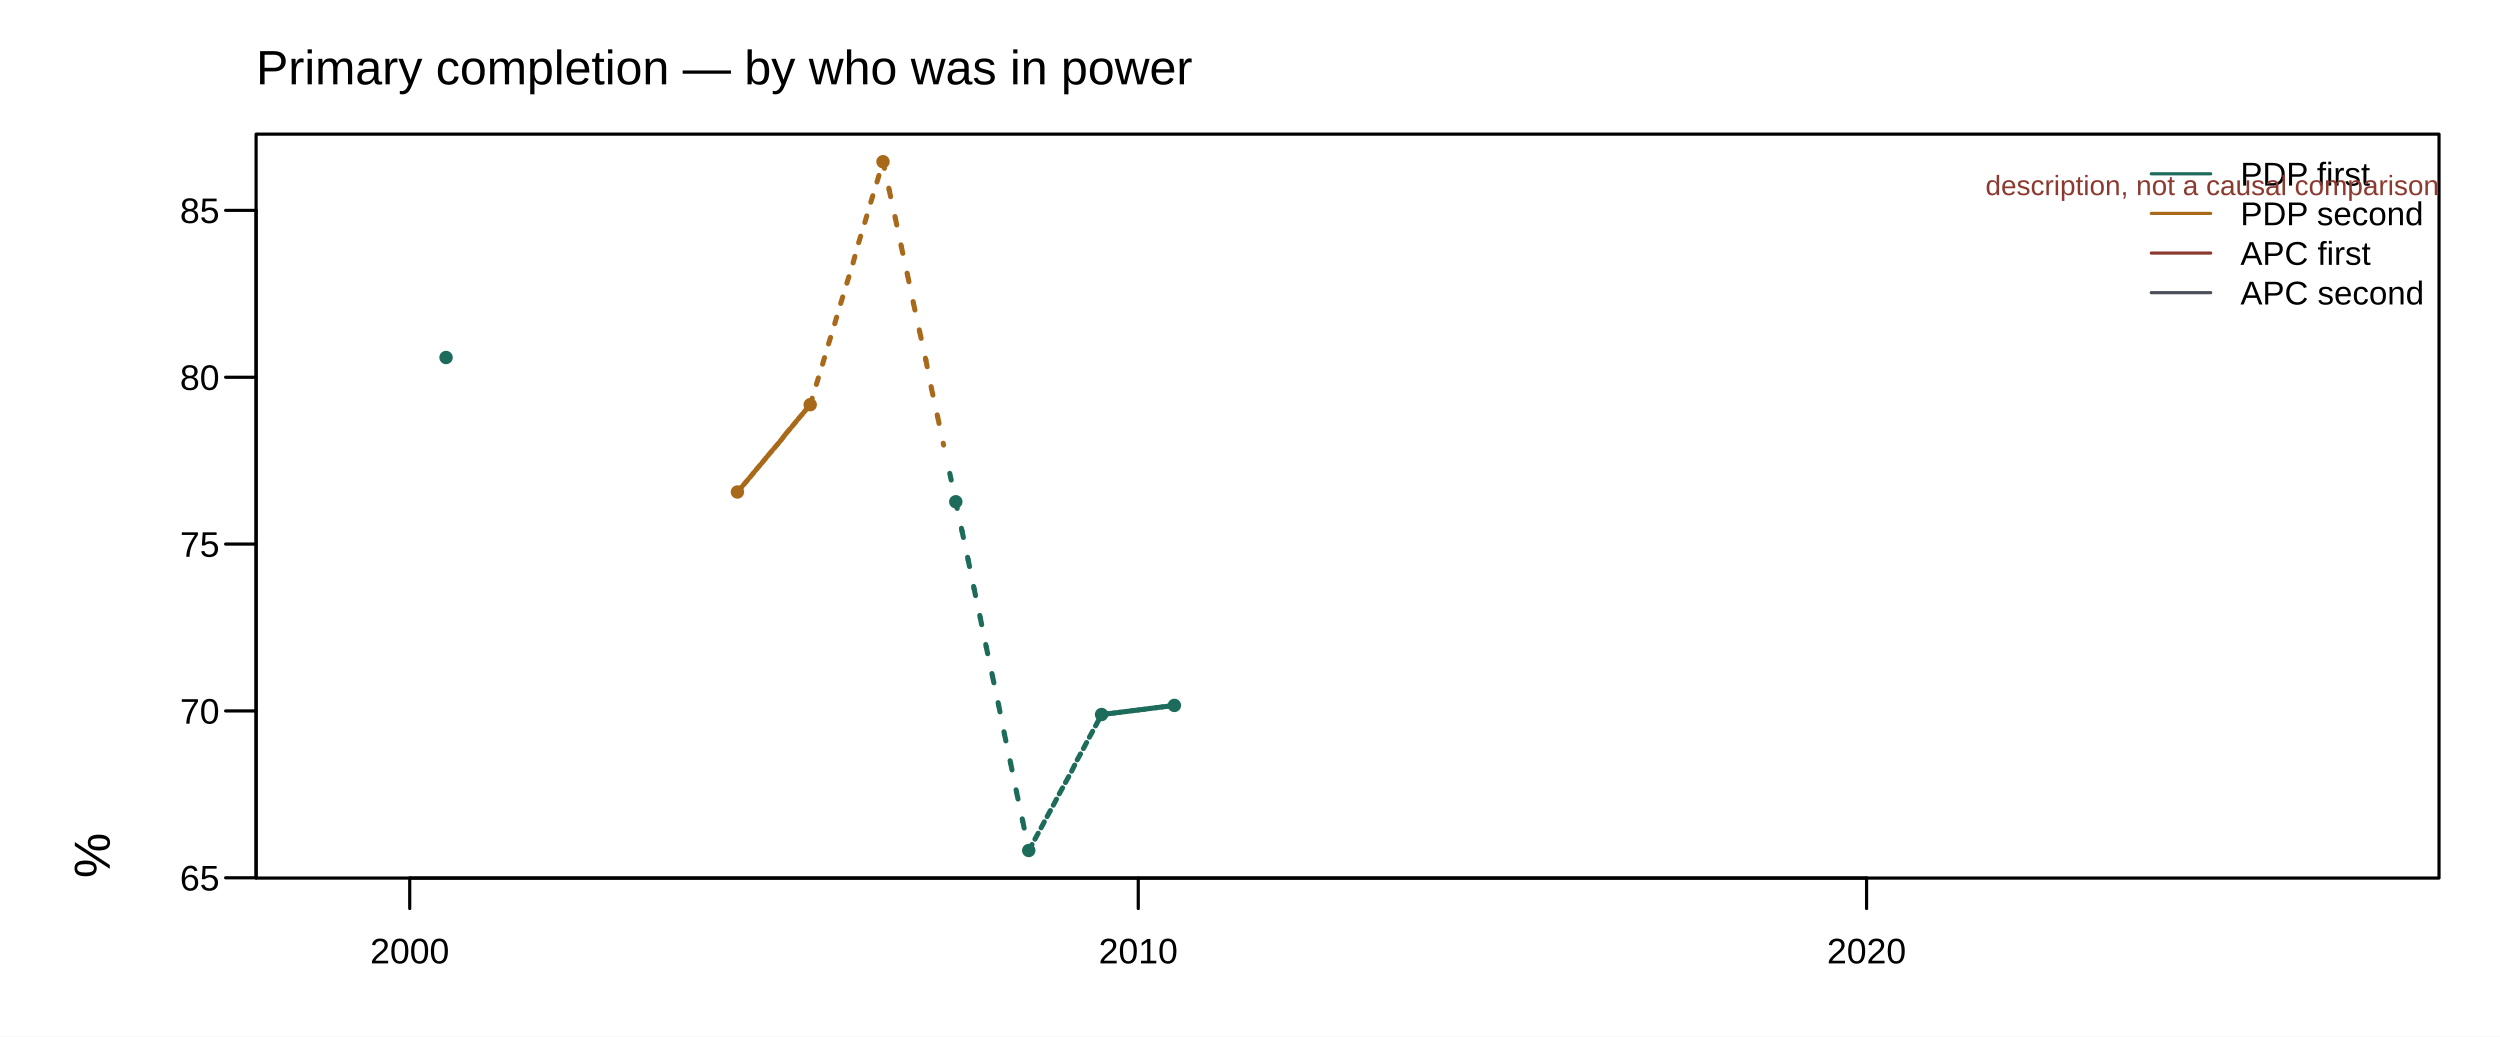
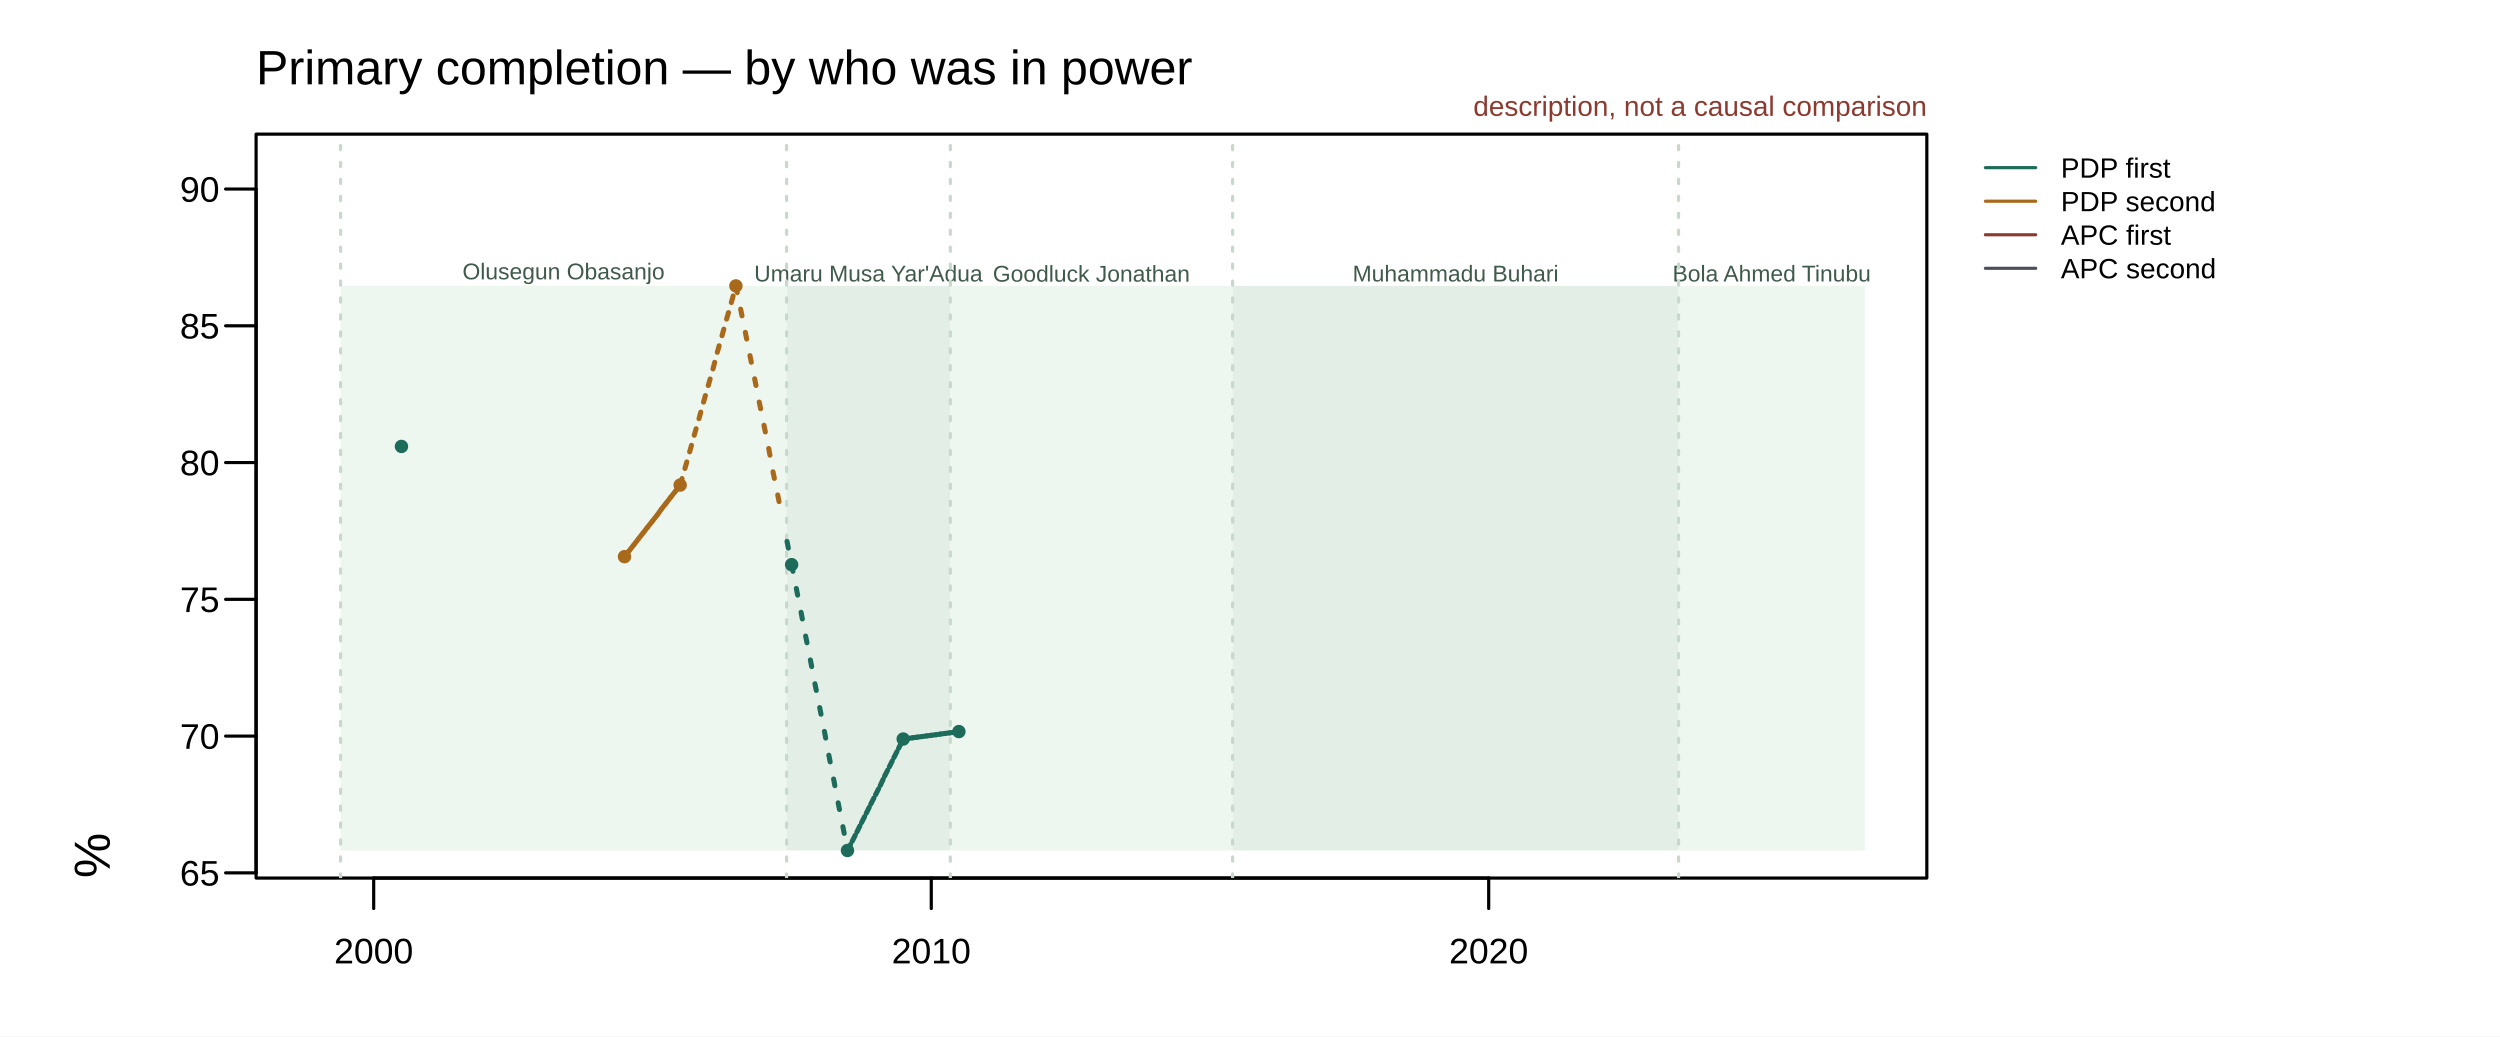
<svg xmlns="http://www.w3.org/2000/svg" width="590.40pt" height="244.80pt" viewBox="0 0 590.40 244.80">
  <g class="svglite">
    <defs>
      <style type="text/css">
    .svglite line, .svglite polyline, .svglite polygon, .svglite path, .svglite rect, .svglite circle {
      fill: none;
      stroke: #000000;
      stroke-linecap: round;
      stroke-linejoin: round;
      stroke-miterlimit: 10.00;
    }
    .svglite text {
      white-space: pre;
    }
    .svglite g.glyphgroup path {
      fill: inherit;
      stroke: none;
    }
  </style>
    </defs>
    <rect width="100%" height="100%" style="stroke: none; fill: #FFFFFF;" />
    <defs>
      <clipPath id="cpMC4wMHw1OTAuNDB8MC4wMHwyNDQuODA=">
        <rect x="0.00" y="0.00" width="590.40" height="244.80" />
      </clipPath>
    </defs>
    <g clip-path="url(#cpMC4wMHw1OTAuNDB8MC4wMHwyNDQuODA=)">
-       <line x1="96.76" y1="207.36" x2="440.81" y2="207.36" style="stroke-width: 0.75;" />
-       <line x1="96.76" y1="207.36" x2="96.76" y2="214.56" style="stroke-width: 0.75;" />
-       <line x1="268.81" y1="207.36" x2="268.81" y2="214.56" style="stroke-width: 0.75;" />
-       <line x1="440.81" y1="207.36" x2="440.81" y2="214.56" style="stroke-width: 0.75;" />
-       <text x="96.76" y="227.52" text-anchor="middle" style="font-size: 8.40px; font-family: &quot;Arial&quot;;" textLength="18.69px" lengthAdjust="spacingAndGlyphs">2000</text>
-       <text x="268.81" y="227.52" text-anchor="middle" style="font-size: 8.40px; font-family: &quot;Arial&quot;;" textLength="18.69px" lengthAdjust="spacingAndGlyphs">2010</text>
-       <text x="440.81" y="227.52" text-anchor="middle" style="font-size: 8.40px; font-family: &quot;Arial&quot;;" textLength="18.69px" lengthAdjust="spacingAndGlyphs">2020</text>
-       <line x1="60.48" y1="207.30" x2="60.48" y2="49.68" style="stroke-width: 0.75;" />
-       <line x1="60.48" y1="207.30" x2="53.28" y2="207.30" style="stroke-width: 0.75;" />
-       <line x1="60.48" y1="167.89" x2="53.28" y2="167.89" style="stroke-width: 0.75;" />
-       <line x1="60.48" y1="128.49" x2="53.28" y2="128.49" style="stroke-width: 0.75;" />
-       <line x1="60.48" y1="89.09" x2="53.28" y2="89.09" style="stroke-width: 0.75;" />
-       <line x1="60.48" y1="49.68" x2="53.28" y2="49.68" style="stroke-width: 0.75;" />
-       <text x="51.84" y="210.30" text-anchor="end" style="font-size: 8.40px; font-family: &quot;Arial&quot;;" textLength="9.34px" lengthAdjust="spacingAndGlyphs">65</text>
-       <text x="51.84" y="170.90" text-anchor="end" style="font-size: 8.40px; font-family: &quot;Arial&quot;;" textLength="9.34px" lengthAdjust="spacingAndGlyphs">70</text>
-       <text x="51.84" y="131.49" text-anchor="end" style="font-size: 8.40px; font-family: &quot;Arial&quot;;" textLength="9.34px" lengthAdjust="spacingAndGlyphs">75</text>
-       <text x="51.84" y="92.09" text-anchor="end" style="font-size: 8.40px; font-family: &quot;Arial&quot;;" textLength="9.34px" lengthAdjust="spacingAndGlyphs">80</text>
-       <text x="51.84" y="52.68" text-anchor="end" style="font-size: 8.40px; font-family: &quot;Arial&quot;;" textLength="9.34px" lengthAdjust="spacingAndGlyphs">85</text>
-       <polygon points="60.48,207.36 576.00,207.36 576.00,31.68 60.48,31.68 " style="stroke-width: 0.75;" />
+       <line x1="88.25" y1="207.36" x2="351.57" y2="207.36" style="stroke-width: 0.75;" />
+       <line x1="88.25" y1="207.36" x2="88.25" y2="214.56" style="stroke-width: 0.75;" />
+       <line x1="219.93" y1="207.36" x2="219.93" y2="214.56" style="stroke-width: 0.75;" />
+       <line x1="351.57" y1="207.36" x2="351.57" y2="214.56" style="stroke-width: 0.75;" />
+       <text x="88.25" y="227.52" text-anchor="middle" style="font-size: 8.40px; font-family: &quot;Arial&quot;;" textLength="18.69px" lengthAdjust="spacingAndGlyphs">2000</text>
+       <text x="219.93" y="227.52" text-anchor="middle" style="font-size: 8.40px; font-family: &quot;Arial&quot;;" textLength="18.69px" lengthAdjust="spacingAndGlyphs">2010</text>
+       <text x="351.57" y="227.52" text-anchor="middle" style="font-size: 8.40px; font-family: &quot;Arial&quot;;" textLength="18.69px" lengthAdjust="spacingAndGlyphs">2020</text>
+       <line x1="60.48" y1="206.14" x2="60.48" y2="44.64" style="stroke-width: 0.75;" />
+       <line x1="60.48" y1="206.14" x2="53.28" y2="206.14" style="stroke-width: 0.75;" />
+       <line x1="60.48" y1="173.84" x2="53.28" y2="173.84" style="stroke-width: 0.75;" />
+       <line x1="60.48" y1="141.54" x2="53.28" y2="141.54" style="stroke-width: 0.75;" />
+       <line x1="60.48" y1="109.24" x2="53.28" y2="109.24" style="stroke-width: 0.75;" />
+       <line x1="60.48" y1="76.94" x2="53.28" y2="76.94" style="stroke-width: 0.75;" />
+       <line x1="60.48" y1="44.64" x2="53.28" y2="44.64" style="stroke-width: 0.75;" />
+       <text x="51.84" y="209.14" text-anchor="end" style="font-size: 8.40px; font-family: &quot;Arial&quot;;" textLength="9.34px" lengthAdjust="spacingAndGlyphs">65</text>
+       <text x="51.84" y="176.84" text-anchor="end" style="font-size: 8.40px; font-family: &quot;Arial&quot;;" textLength="9.34px" lengthAdjust="spacingAndGlyphs">70</text>
+       <text x="51.84" y="144.54" text-anchor="end" style="font-size: 8.40px; font-family: &quot;Arial&quot;;" textLength="9.34px" lengthAdjust="spacingAndGlyphs">75</text>
+       <text x="51.84" y="112.24" text-anchor="end" style="font-size: 8.40px; font-family: &quot;Arial&quot;;" textLength="9.34px" lengthAdjust="spacingAndGlyphs">80</text>
+       <text x="51.84" y="79.94" text-anchor="end" style="font-size: 8.40px; font-family: &quot;Arial&quot;;" textLength="9.34px" lengthAdjust="spacingAndGlyphs">85</text>
+       <text x="51.84" y="47.65" text-anchor="end" style="font-size: 8.40px; font-family: &quot;Arial&quot;;" textLength="9.34px" lengthAdjust="spacingAndGlyphs">90</text>
+       <polygon points="60.48,207.36 455.04,207.36 455.04,31.68 60.48,31.68 " style="stroke-width: 0.75;" />
      <text x="60.48" y="19.92" style="font-size: 11.40px; font-family: &quot;Arial&quot;;" textLength="220.91px" lengthAdjust="spacingAndGlyphs">Primary completion — by who was in power</text>
      <text transform="translate(25.92,207.36) rotate(-90)" style="font-size: 12.00px; font-family: &quot;Arial&quot;;" textLength="10.67px" lengthAdjust="spacingAndGlyphs">%</text>
    </g>
    <defs>
-       <clipPath id="cpNjAuNDh8NTc2LjAwfDMxLjY4fDIwNy4zNg==">
-         <rect x="60.48" y="31.68" width="515.52" height="175.68" />
+       <clipPath id="cpNjAuNDh8NDU1LjA0fDMxLjY4fDIwNy4zNg==">
+         <rect x="60.48" y="31.68" width="394.56" height="175.68" />
      </clipPath>
    </defs>
-     <g clip-path="url(#cpNjAuNDh8NTc2LjAwfDMxLjY4fDIwNy4zNg==)">
-       <line x1="224.30" y1="111.80" x2="225.72" y2="118.50" style="stroke-width: 1.20; stroke: #1D6B5A; stroke-dasharray: 1.60,4.80;" />
-       <line x1="225.72" y1="118.50" x2="227.18" y2="125.36" style="stroke-width: 1.20; stroke: #1D6B5A; stroke-dasharray: 1.60,4.80;" />
-       <line x1="227.18" y1="125.36" x2="228.64" y2="132.22" style="stroke-width: 1.20; stroke: #1D6B5A; stroke-dasharray: 1.60,4.80;" />
-       <line x1="228.64" y1="132.22" x2="230.05" y2="139.09" style="stroke-width: 1.20; stroke: #1D6B5A; stroke-dasharray: 1.60,4.80;" />
-       <line x1="230.05" y1="139.09" x2="231.51" y2="145.95" style="stroke-width: 1.20; stroke: #1D6B5A; stroke-dasharray: 1.60,4.80;" />
-       <line x1="231.51" y1="145.95" x2="232.92" y2="152.81" style="stroke-width: 1.20; stroke: #1D6B5A; stroke-dasharray: 1.60,4.80;" />
-       <line x1="232.92" y1="152.81" x2="234.38" y2="159.68" style="stroke-width: 1.20; stroke: #1D6B5A; stroke-dasharray: 1.60,4.80;" />
-       <line x1="234.38" y1="159.68" x2="235.84" y2="166.54" style="stroke-width: 1.20; stroke: #1D6B5A; stroke-dasharray: 1.60,4.80;" />
-       <line x1="235.84" y1="166.54" x2="237.21" y2="173.40" style="stroke-width: 1.20; stroke: #1D6B5A; stroke-dasharray: 1.60,4.80;" />
-       <line x1="237.21" y1="173.40" x2="238.67" y2="180.26" style="stroke-width: 1.20; stroke: #1D6B5A; stroke-dasharray: 1.60,4.80;" />
-       <line x1="238.67" y1="180.26" x2="240.08" y2="187.13" style="stroke-width: 1.20; stroke: #1D6B5A; stroke-dasharray: 1.60,4.80;" />
-       <line x1="240.08" y1="187.13" x2="241.54" y2="193.99" style="stroke-width: 1.20; stroke: #1D6B5A; stroke-dasharray: 1.60,4.80;" />
-       <line x1="241.54" y1="193.99" x2="242.95" y2="200.85" style="stroke-width: 1.20; stroke: #1D6B5A; stroke-dasharray: 1.60,4.80;" />
-       <line x1="242.95" y1="200.85" x2="244.41" y2="198.18" style="stroke-width: 1.20; stroke: #1D6B5A; stroke-dasharray: 1.60,4.80;" />
-       <line x1="244.41" y1="198.18" x2="245.87" y2="195.50" style="stroke-width: 1.20; stroke: #1D6B5A; stroke-dasharray: 1.60,4.80;" />
-       <line x1="245.87" y1="195.50" x2="247.29" y2="192.83" style="stroke-width: 1.20; stroke: #1D6B5A; stroke-dasharray: 1.60,4.80;" />
-       <line x1="247.29" y1="192.83" x2="248.75" y2="190.15" style="stroke-width: 1.20; stroke: #1D6B5A; stroke-dasharray: 1.60,4.80;" />
-       <line x1="248.75" y1="190.15" x2="250.16" y2="187.47" style="stroke-width: 1.20; stroke: #1D6B5A; stroke-dasharray: 1.60,4.80;" />
-       <line x1="250.16" y1="187.47" x2="251.62" y2="184.80" style="stroke-width: 1.20; stroke: #1D6B5A; stroke-dasharray: 1.60,4.80;" />
-       <line x1="251.62" y1="184.80" x2="253.08" y2="182.12" style="stroke-width: 1.20; stroke: #1D6B5A; stroke-dasharray: 1.60,4.80;" />
-       <line x1="253.08" y1="182.12" x2="254.40" y2="179.45" style="stroke-width: 1.20; stroke: #1D6B5A; stroke-dasharray: 1.60,4.80;" />
-       <line x1="254.40" y1="179.45" x2="255.86" y2="176.77" style="stroke-width: 1.20; stroke: #1D6B5A; stroke-dasharray: 1.60,4.80;" />
-       <line x1="255.86" y1="176.77" x2="257.27" y2="174.10" style="stroke-width: 1.20; stroke: #1D6B5A; stroke-dasharray: 1.60,4.80;" />
-       <line x1="257.27" y1="174.10" x2="258.73" y2="171.42" style="stroke-width: 1.20; stroke: #1D6B5A; stroke-dasharray: 1.60,4.80;" />
-       <line x1="258.73" y1="171.42" x2="260.15" y2="168.74" style="stroke-width: 1.20; stroke: #1D6B5A; stroke-dasharray: 1.60,4.80;" />
-       <line x1="260.15" y1="168.74" x2="261.61" y2="168.57" style="stroke-width: 1.20; stroke: #1D6B5A; stroke-dasharray: 1.60,4.80;" />
-       <line x1="261.61" y1="168.57" x2="263.07" y2="168.39" style="stroke-width: 1.20; stroke: #1D6B5A; stroke-dasharray: 1.60,4.80;" />
-       <line x1="263.07" y1="168.39" x2="264.48" y2="168.21" style="stroke-width: 1.20; stroke: #1D6B5A; stroke-dasharray: 1.60,4.80;" />
-       <line x1="264.48" y1="168.21" x2="265.94" y2="168.03" style="stroke-width: 1.20; stroke: #1D6B5A; stroke-dasharray: 1.60,4.80;" />
-       <line x1="265.94" y1="168.03" x2="267.35" y2="167.85" style="stroke-width: 1.20; stroke: #1D6B5A; stroke-dasharray: 1.60,4.80;" />
-       <line x1="267.35" y1="167.85" x2="268.81" y2="167.67" style="stroke-width: 1.20; stroke: #1D6B5A; stroke-dasharray: 1.60,4.80;" />
-       <line x1="268.81" y1="167.67" x2="270.27" y2="167.49" style="stroke-width: 1.20; stroke: #1D6B5A; stroke-dasharray: 1.60,4.80;" />
-       <line x1="270.27" y1="167.49" x2="271.59" y2="167.31" style="stroke-width: 1.20; stroke: #1D6B5A; stroke-dasharray: 1.60,4.80;" />
-       <line x1="271.59" y1="167.31" x2="273.05" y2="167.13" style="stroke-width: 1.20; stroke: #1D6B5A; stroke-dasharray: 1.60,4.80;" />
-       <line x1="273.05" y1="167.13" x2="274.46" y2="166.95" style="stroke-width: 1.20; stroke: #1D6B5A; stroke-dasharray: 1.60,4.80;" />
-       <line x1="274.46" y1="166.95" x2="275.92" y2="166.77" style="stroke-width: 1.20; stroke: #1D6B5A; stroke-dasharray: 1.60,4.80;" />
-       <line x1="275.92" y1="166.77" x2="277.34" y2="166.59" style="stroke-width: 1.20; stroke: #1D6B5A; stroke-dasharray: 1.60,4.80;" />
-       <circle cx="105.34" cy="84.43" r="1.21" style="stroke-width: 0.75; stroke: #1D6B5A; fill: #1D6B5A;" />
-       <circle cx="225.72" cy="118.50" r="1.21" style="stroke-width: 0.75; stroke: #1D6B5A; fill: #1D6B5A;" />
-       <circle cx="242.95" cy="200.85" r="1.21" style="stroke-width: 0.75; stroke: #1D6B5A; fill: #1D6B5A;" />
-       <circle cx="260.15" cy="168.74" r="1.21" style="stroke-width: 0.75; stroke: #1D6B5A; fill: #1D6B5A;" />
-       <circle cx="277.34" cy="166.59" r="1.21" style="stroke-width: 0.75; stroke: #1D6B5A; fill: #1D6B5A;" />
-       <line x1="174.15" y1="116.19" x2="175.61" y2="114.48" style="stroke-width: 1.20; stroke: #A9691A; stroke-dasharray: 1.60,4.80;" />
-       <line x1="175.61" y1="114.48" x2="177.07" y2="112.76" style="stroke-width: 1.20; stroke: #A9691A; stroke-dasharray: 1.60,4.80;" />
-       <line x1="177.07" y1="112.76" x2="178.48" y2="111.04" style="stroke-width: 1.20; stroke: #A9691A; stroke-dasharray: 1.60,4.80;" />
-       <line x1="178.48" y1="111.04" x2="179.94" y2="109.32" style="stroke-width: 1.20; stroke: #A9691A; stroke-dasharray: 1.60,4.80;" />
-       <line x1="179.94" y1="109.32" x2="181.35" y2="107.60" style="stroke-width: 1.20; stroke: #A9691A; stroke-dasharray: 1.60,4.80;" />
-       <line x1="181.35" y1="107.60" x2="182.81" y2="105.88" style="stroke-width: 1.20; stroke: #A9691A; stroke-dasharray: 1.60,4.80;" />
-       <line x1="182.81" y1="105.88" x2="184.27" y2="104.16" style="stroke-width: 1.20; stroke: #A9691A; stroke-dasharray: 1.60,4.80;" />
-       <line x1="184.27" y1="104.16" x2="185.59" y2="102.44" style="stroke-width: 1.20; stroke: #A9691A; stroke-dasharray: 1.60,4.80;" />
-       <line x1="185.59" y1="102.44" x2="187.05" y2="100.72" style="stroke-width: 1.20; stroke: #A9691A; stroke-dasharray: 1.60,4.80;" />
-       <line x1="187.05" y1="100.72" x2="188.46" y2="99.00" style="stroke-width: 1.20; stroke: #A9691A; stroke-dasharray: 1.60,4.80;" />
-       <line x1="188.46" y1="99.00" x2="189.92" y2="97.28" style="stroke-width: 1.20; stroke: #A9691A; stroke-dasharray: 1.60,4.80;" />
-       <line x1="189.92" y1="97.28" x2="191.34" y2="95.57" style="stroke-width: 1.20; stroke: #A9691A; stroke-dasharray: 1.60,4.80;" />
-       <line x1="191.34" y1="95.57" x2="192.80" y2="90.78" style="stroke-width: 1.20; stroke: #A9691A; stroke-dasharray: 1.60,4.80;" />
-       <line x1="192.80" y1="90.78" x2="194.26" y2="86.00" style="stroke-width: 1.20; stroke: #A9691A; stroke-dasharray: 1.60,4.80;" />
-       <line x1="194.26" y1="86.00" x2="195.67" y2="81.22" style="stroke-width: 1.20; stroke: #A9691A; stroke-dasharray: 1.60,4.80;" />
-       <line x1="195.67" y1="81.22" x2="197.13" y2="76.44" style="stroke-width: 1.20; stroke: #A9691A; stroke-dasharray: 1.60,4.80;" />
-       <line x1="197.13" y1="76.44" x2="198.54" y2="71.66" style="stroke-width: 1.20; stroke: #A9691A; stroke-dasharray: 1.60,4.80;" />
-       <line x1="198.54" y1="71.66" x2="200.00" y2="66.88" style="stroke-width: 1.20; stroke: #A9691A; stroke-dasharray: 1.60,4.80;" />
-       <line x1="200.00" y1="66.88" x2="201.46" y2="62.09" style="stroke-width: 1.20; stroke: #A9691A; stroke-dasharray: 1.60,4.80;" />
-       <line x1="201.46" y1="62.09" x2="202.78" y2="57.31" style="stroke-width: 1.20; stroke: #A9691A; stroke-dasharray: 1.60,4.80;" />
-       <line x1="202.78" y1="57.31" x2="204.24" y2="52.53" style="stroke-width: 1.20; stroke: #A9691A; stroke-dasharray: 1.60,4.80;" />
-       <line x1="204.24" y1="52.53" x2="205.65" y2="47.75" style="stroke-width: 1.20; stroke: #A9691A; stroke-dasharray: 1.60,4.80;" />
-       <line x1="205.65" y1="47.75" x2="207.11" y2="42.97" style="stroke-width: 1.20; stroke: #A9691A; stroke-dasharray: 1.60,4.80;" />
-       <line x1="207.11" y1="42.97" x2="208.53" y2="38.19" style="stroke-width: 1.20; stroke: #A9691A; stroke-dasharray: 1.60,4.80;" />
-       <line x1="208.53" y1="38.19" x2="209.99" y2="44.88" style="stroke-width: 1.20; stroke: #A9691A; stroke-dasharray: 1.60,4.80;" />
-       <line x1="209.99" y1="44.88" x2="211.45" y2="51.57" style="stroke-width: 1.20; stroke: #A9691A; stroke-dasharray: 1.60,4.80;" />
-       <line x1="211.45" y1="51.57" x2="212.86" y2="58.26" style="stroke-width: 1.20; stroke: #A9691A; stroke-dasharray: 1.60,4.80;" />
-       <line x1="212.86" y1="58.26" x2="214.32" y2="64.96" style="stroke-width: 1.20; stroke: #A9691A; stroke-dasharray: 1.60,4.80;" />
-       <line x1="214.32" y1="64.96" x2="215.73" y2="71.65" style="stroke-width: 1.20; stroke: #A9691A; stroke-dasharray: 1.60,4.80;" />
-       <line x1="215.73" y1="71.65" x2="217.19" y2="78.34" style="stroke-width: 1.20; stroke: #A9691A; stroke-dasharray: 1.60,4.80;" />
-       <line x1="217.19" y1="78.34" x2="218.65" y2="85.03" style="stroke-width: 1.20; stroke: #A9691A; stroke-dasharray: 1.60,4.80;" />
-       <line x1="218.65" y1="85.03" x2="219.97" y2="91.73" style="stroke-width: 1.20; stroke: #A9691A; stroke-dasharray: 1.60,4.80;" />
-       <line x1="219.97" y1="91.73" x2="221.43" y2="98.42" style="stroke-width: 1.20; stroke: #A9691A; stroke-dasharray: 1.60,4.80;" />
-       <line x1="221.43" y1="98.42" x2="222.84" y2="105.11" style="stroke-width: 1.20; stroke: #A9691A; stroke-dasharray: 1.60,4.80;" />
-       <circle cx="174.15" cy="116.19" r="1.21" style="stroke-width: 0.75; stroke: #A9691A; fill: #A9691A;" />
-       <circle cx="191.34" cy="95.57" r="1.21" style="stroke-width: 0.75; stroke: #A9691A; fill: #A9691A;" />
-       <circle cx="208.53" cy="38.19" r="1.21" style="stroke-width: 0.75; stroke: #A9691A; fill: #A9691A;" />
-       <line x1="508.04" y1="41.04" x2="522.08" y2="41.04" style="stroke-width: 0.75; stroke: #1D6B5A;" />
-       <line x1="508.04" y1="50.40" x2="522.08" y2="50.40" style="stroke-width: 0.75; stroke: #A9691A;" />
-       <line x1="508.04" y1="59.76" x2="522.08" y2="59.76" style="stroke-width: 0.75; stroke: #8C3A2F;" />
-       <line x1="508.04" y1="69.12" x2="522.08" y2="69.12" style="stroke-width: 0.75; stroke: #4A4F59;" />
-       <text x="529.10" y="43.83" style="font-size: 7.80px; font-family: &quot;Arial&quot;;" textLength="30.64px" lengthAdjust="spacingAndGlyphs">PDP first</text>
-       <text x="529.10" y="53.19" style="font-size: 7.80px; font-family: &quot;Arial&quot;;" textLength="43.25px" lengthAdjust="spacingAndGlyphs">PDP second</text>
-       <text x="529.10" y="62.55" style="font-size: 7.80px; font-family: &quot;Arial&quot;;" textLength="30.78px" lengthAdjust="spacingAndGlyphs">APC first</text>
-       <text x="529.10" y="71.91" style="font-size: 7.80px; font-family: &quot;Arial&quot;;" textLength="43.39px" lengthAdjust="spacingAndGlyphs">APC second</text>
+     <g clip-path="url(#cpNjAuNDh8NDU1LjA0fDMxLjY4fDIwNy4zNg==)">
+       <rect x="80.43" y="67.52" width="105.33" height="133.33" style="stroke-width: 0.75; stroke: none; fill: #EEF6F0;" />
+       <text x="133.09" y="65.98" text-anchor="middle" style="font-size: 5.40px;fill: #3F5A4A; font-family: &quot;Arial&quot;;" textLength="47.69px" lengthAdjust="spacingAndGlyphs">Olusegun Obasanjo</text>
+       <rect x="185.76" y="67.52" width="38.68" height="133.33" style="stroke-width: 0.75; stroke: none; fill: #E3EFE6;" />
+       <text x="205.08" y="66.48" text-anchor="middle" style="font-size: 5.40px;fill: #3F5A4A; font-family: &quot;Arial&quot;;" textLength="53.88px" lengthAdjust="spacingAndGlyphs">Umaru Musa Yar'Adua</text>
+       <rect x="224.43" y="67.52" width="66.65" height="133.33" style="stroke-width: 0.75; stroke: none; fill: #EEF6F0;" />
+       <text x="257.74" y="66.52" text-anchor="middle" style="font-size: 5.40px;fill: #3F5A4A; font-family: &quot;Arial&quot;;" textLength="46.50px" lengthAdjust="spacingAndGlyphs">Goodluck Jonathan</text>
+       <rect x="291.09" y="67.52" width="105.33" height="133.33" style="stroke-width: 0.75; stroke: none; fill: #E3EFE6;" />
+       <text x="343.75" y="66.48" text-anchor="middle" style="font-size: 5.40px;fill: #3F5A4A; font-family: &quot;Arial&quot;;" textLength="48.55px" lengthAdjust="spacingAndGlyphs">Muhammadu Buhari</text>
+       <rect x="396.41" y="67.52" width="44.01" height="133.33" style="stroke-width: 0.75; stroke: none; fill: #EEF6F0;" />
+       <text x="418.40" y="66.48" text-anchor="middle" style="font-size: 5.40px;fill: #3F5A4A; font-family: &quot;Arial&quot;;" textLength="46.78px" lengthAdjust="spacingAndGlyphs">Bola Ahmed Tinubu</text>
+       <line x1="80.43" y1="207.36" x2="80.43" y2="31.68" style="stroke-width: 0.75; stroke: #C9D8CD; stroke-dasharray: 1.00,3.00;" />
+       <line x1="185.76" y1="207.36" x2="185.76" y2="31.68" style="stroke-width: 0.75; stroke: #C9D8CD; stroke-dasharray: 1.00,3.00;" />
+       <line x1="224.43" y1="207.36" x2="224.43" y2="31.68" style="stroke-width: 0.75; stroke: #C9D8CD; stroke-dasharray: 1.00,3.00;" />
+       <line x1="291.09" y1="207.36" x2="291.09" y2="31.68" style="stroke-width: 0.75; stroke: #C9D8CD; stroke-dasharray: 1.00,3.00;" />
+       <line x1="396.41" y1="207.36" x2="396.41" y2="31.68" style="stroke-width: 0.75; stroke: #C9D8CD; stroke-dasharray: 1.00,3.00;" />
+       <line x1="185.86" y1="127.86" x2="186.95" y2="133.35" style="stroke-width: 1.20; stroke: #1D6B5A; stroke-dasharray: 1.60,4.80;" />
+       <line x1="186.95" y1="133.35" x2="188.06" y2="138.97" style="stroke-width: 1.20; stroke: #1D6B5A; stroke-dasharray: 1.60,4.80;" />
+       <line x1="188.06" y1="138.97" x2="189.18" y2="144.60" style="stroke-width: 1.20; stroke: #1D6B5A; stroke-dasharray: 1.60,4.80;" />
+       <line x1="189.18" y1="144.60" x2="190.26" y2="150.22" style="stroke-width: 1.20; stroke: #1D6B5A; stroke-dasharray: 1.60,4.80;" />
+       <line x1="190.26" y1="150.22" x2="191.38" y2="155.85" style="stroke-width: 1.20; stroke: #1D6B5A; stroke-dasharray: 1.60,4.80;" />
+       <line x1="191.38" y1="155.85" x2="192.46" y2="161.48" style="stroke-width: 1.20; stroke: #1D6B5A; stroke-dasharray: 1.60,4.80;" />
+       <line x1="192.46" y1="161.48" x2="193.58" y2="167.10" style="stroke-width: 1.20; stroke: #1D6B5A; stroke-dasharray: 1.60,4.80;" />
+       <line x1="193.58" y1="167.10" x2="194.70" y2="172.73" style="stroke-width: 1.20; stroke: #1D6B5A; stroke-dasharray: 1.60,4.80;" />
+       <line x1="194.70" y1="172.73" x2="195.74" y2="178.35" style="stroke-width: 1.20; stroke: #1D6B5A; stroke-dasharray: 1.60,4.80;" />
+       <line x1="195.74" y1="178.35" x2="196.86" y2="183.98" style="stroke-width: 1.20; stroke: #1D6B5A; stroke-dasharray: 1.60,4.80;" />
+       <line x1="196.86" y1="183.98" x2="197.94" y2="189.60" style="stroke-width: 1.20; stroke: #1D6B5A; stroke-dasharray: 1.60,4.80;" />
+       <line x1="197.94" y1="189.60" x2="199.06" y2="195.23" style="stroke-width: 1.20; stroke: #1D6B5A; stroke-dasharray: 1.60,4.80;" />
+       <line x1="199.06" y1="195.23" x2="200.14" y2="200.85" style="stroke-width: 1.20; stroke: #1D6B5A; stroke-dasharray: 1.60,4.80;" />
+       <line x1="200.14" y1="200.85" x2="201.26" y2="198.66" style="stroke-width: 1.20; stroke: #1D6B5A; stroke-dasharray: 1.60,4.80;" />
+       <line x1="201.26" y1="198.66" x2="202.37" y2="196.47" style="stroke-width: 1.20; stroke: #1D6B5A; stroke-dasharray: 1.60,4.80;" />
+       <line x1="202.37" y1="196.47" x2="203.46" y2="194.27" style="stroke-width: 1.20; stroke: #1D6B5A; stroke-dasharray: 1.60,4.80;" />
+       <line x1="203.46" y1="194.27" x2="204.57" y2="192.08" style="stroke-width: 1.20; stroke: #1D6B5A; stroke-dasharray: 1.60,4.80;" />
+       <line x1="204.57" y1="192.08" x2="205.65" y2="189.89" style="stroke-width: 1.20; stroke: #1D6B5A; stroke-dasharray: 1.60,4.80;" />
+       <line x1="205.65" y1="189.89" x2="206.77" y2="187.69" style="stroke-width: 1.20; stroke: #1D6B5A; stroke-dasharray: 1.60,4.80;" />
+       <line x1="206.77" y1="187.69" x2="207.89" y2="185.50" style="stroke-width: 1.20; stroke: #1D6B5A; stroke-dasharray: 1.60,4.80;" />
+       <line x1="207.89" y1="185.50" x2="208.90" y2="183.31" style="stroke-width: 1.20; stroke: #1D6B5A; stroke-dasharray: 1.60,4.80;" />
+       <line x1="208.90" y1="183.31" x2="210.02" y2="181.11" style="stroke-width: 1.20; stroke: #1D6B5A; stroke-dasharray: 1.60,4.80;" />
+       <line x1="210.02" y1="181.11" x2="211.10" y2="178.92" style="stroke-width: 1.20; stroke: #1D6B5A; stroke-dasharray: 1.60,4.80;" />
+       <line x1="211.10" y1="178.92" x2="212.21" y2="176.73" style="stroke-width: 1.20; stroke: #1D6B5A; stroke-dasharray: 1.60,4.80;" />
+       <line x1="212.21" y1="176.73" x2="213.30" y2="174.53" style="stroke-width: 1.20; stroke: #1D6B5A; stroke-dasharray: 1.60,4.80;" />
+       <line x1="213.30" y1="174.53" x2="214.41" y2="174.39" style="stroke-width: 1.20; stroke: #1D6B5A; stroke-dasharray: 1.60,4.80;" />
+       <line x1="214.41" y1="174.39" x2="215.53" y2="174.24" style="stroke-width: 1.20; stroke: #1D6B5A; stroke-dasharray: 1.60,4.80;" />
+       <line x1="215.53" y1="174.24" x2="216.61" y2="174.09" style="stroke-width: 1.20; stroke: #1D6B5A; stroke-dasharray: 1.60,4.80;" />
+       <line x1="216.61" y1="174.09" x2="217.73" y2="173.95" style="stroke-width: 1.20; stroke: #1D6B5A; stroke-dasharray: 1.60,4.80;" />
+       <line x1="217.73" y1="173.95" x2="218.81" y2="173.80" style="stroke-width: 1.20; stroke: #1D6B5A; stroke-dasharray: 1.60,4.80;" />
+       <line x1="218.81" y1="173.80" x2="219.93" y2="173.65" style="stroke-width: 1.20; stroke: #1D6B5A; stroke-dasharray: 1.60,4.80;" />
+       <line x1="219.93" y1="173.65" x2="221.05" y2="173.51" style="stroke-width: 1.20; stroke: #1D6B5A; stroke-dasharray: 1.60,4.80;" />
+       <line x1="221.05" y1="173.51" x2="222.06" y2="173.36" style="stroke-width: 1.20; stroke: #1D6B5A; stroke-dasharray: 1.60,4.80;" />
+       <line x1="222.06" y1="173.36" x2="223.17" y2="173.21" style="stroke-width: 1.20; stroke: #1D6B5A; stroke-dasharray: 1.60,4.80;" />
+       <line x1="223.17" y1="173.21" x2="224.25" y2="173.07" style="stroke-width: 1.20; stroke: #1D6B5A; stroke-dasharray: 1.60,4.80;" />
+       <line x1="224.25" y1="173.07" x2="225.37" y2="172.92" style="stroke-width: 1.20; stroke: #1D6B5A; stroke-dasharray: 1.60,4.80;" />
+       <line x1="225.37" y1="172.92" x2="226.45" y2="172.77" style="stroke-width: 1.20; stroke: #1D6B5A; stroke-dasharray: 1.60,4.80;" />
+       <circle cx="94.81" cy="105.43" r="1.21" style="stroke-width: 0.75; stroke: #1D6B5A; fill: #1D6B5A;" />
+       <circle cx="186.95" cy="133.35" r="1.21" style="stroke-width: 0.75; stroke: #1D6B5A; fill: #1D6B5A;" />
+       <circle cx="200.14" cy="200.85" r="1.21" style="stroke-width: 0.75; stroke: #1D6B5A; fill: #1D6B5A;" />
+       <circle cx="213.30" cy="174.53" r="1.21" style="stroke-width: 0.75; stroke: #1D6B5A; fill: #1D6B5A;" />
+       <circle cx="226.45" cy="172.77" r="1.21" style="stroke-width: 0.75; stroke: #1D6B5A; fill: #1D6B5A;" />
+       <line x1="147.48" y1="131.46" x2="148.59" y2="130.05" style="stroke-width: 1.20; stroke: #A9691A; stroke-dasharray: 1.60,4.80;" />
+       <line x1="148.59" y1="130.05" x2="149.71" y2="128.64" style="stroke-width: 1.20; stroke: #A9691A; stroke-dasharray: 1.60,4.80;" />
+       <line x1="149.71" y1="128.64" x2="150.79" y2="127.23" style="stroke-width: 1.20; stroke: #A9691A; stroke-dasharray: 1.60,4.80;" />
+       <line x1="150.79" y1="127.23" x2="151.91" y2="125.82" style="stroke-width: 1.20; stroke: #A9691A; stroke-dasharray: 1.60,4.80;" />
+       <line x1="151.91" y1="125.82" x2="152.99" y2="124.42" style="stroke-width: 1.20; stroke: #A9691A; stroke-dasharray: 1.60,4.80;" />
+       <line x1="152.99" y1="124.42" x2="154.11" y2="123.01" style="stroke-width: 1.20; stroke: #A9691A; stroke-dasharray: 1.60,4.80;" />
+       <line x1="154.11" y1="123.01" x2="155.23" y2="121.60" style="stroke-width: 1.20; stroke: #A9691A; stroke-dasharray: 1.60,4.80;" />
+       <line x1="155.23" y1="121.60" x2="156.23" y2="120.19" style="stroke-width: 1.20; stroke: #A9691A; stroke-dasharray: 1.60,4.80;" />
+       <line x1="156.23" y1="120.19" x2="157.35" y2="118.78" style="stroke-width: 1.20; stroke: #A9691A; stroke-dasharray: 1.60,4.80;" />
+       <line x1="157.35" y1="118.78" x2="158.43" y2="117.37" style="stroke-width: 1.20; stroke: #A9691A; stroke-dasharray: 1.60,4.80;" />
+       <line x1="158.43" y1="117.37" x2="159.55" y2="115.96" style="stroke-width: 1.20; stroke: #A9691A; stroke-dasharray: 1.60,4.80;" />
+       <line x1="159.55" y1="115.96" x2="160.63" y2="114.55" style="stroke-width: 1.20; stroke: #A9691A; stroke-dasharray: 1.60,4.80;" />
+       <line x1="160.63" y1="114.55" x2="161.75" y2="110.63" style="stroke-width: 1.20; stroke: #A9691A; stroke-dasharray: 1.60,4.80;" />
+       <line x1="161.75" y1="110.63" x2="162.87" y2="106.71" style="stroke-width: 1.20; stroke: #A9691A; stroke-dasharray: 1.60,4.80;" />
+       <line x1="162.87" y1="106.71" x2="163.95" y2="102.79" style="stroke-width: 1.20; stroke: #A9691A; stroke-dasharray: 1.60,4.80;" />
+       <line x1="163.95" y1="102.79" x2="165.07" y2="98.87" style="stroke-width: 1.20; stroke: #A9691A; stroke-dasharray: 1.60,4.80;" />
+       <line x1="165.07" y1="98.87" x2="166.15" y2="94.96" style="stroke-width: 1.20; stroke: #A9691A; stroke-dasharray: 1.60,4.80;" />
+       <line x1="166.15" y1="94.96" x2="167.26" y2="91.04" style="stroke-width: 1.20; stroke: #A9691A; stroke-dasharray: 1.60,4.80;" />
+       <line x1="167.26" y1="91.04" x2="168.38" y2="87.12" style="stroke-width: 1.20; stroke: #A9691A; stroke-dasharray: 1.60,4.80;" />
+       <line x1="168.38" y1="87.12" x2="169.39" y2="83.20" style="stroke-width: 1.20; stroke: #A9691A; stroke-dasharray: 1.60,4.80;" />
+       <line x1="169.39" y1="83.20" x2="170.51" y2="79.28" style="stroke-width: 1.20; stroke: #A9691A; stroke-dasharray: 1.60,4.80;" />
+       <line x1="170.51" y1="79.28" x2="171.59" y2="75.36" style="stroke-width: 1.20; stroke: #A9691A; stroke-dasharray: 1.60,4.80;" />
+       <line x1="171.59" y1="75.36" x2="172.71" y2="71.44" style="stroke-width: 1.20; stroke: #A9691A; stroke-dasharray: 1.60,4.80;" />
+       <line x1="172.71" y1="71.44" x2="173.79" y2="67.52" style="stroke-width: 1.20; stroke: #A9691A; stroke-dasharray: 1.60,4.80;" />
+       <line x1="173.79" y1="67.52" x2="174.91" y2="73.01" style="stroke-width: 1.20; stroke: #A9691A; stroke-dasharray: 1.60,4.80;" />
+       <line x1="174.91" y1="73.01" x2="176.02" y2="78.49" style="stroke-width: 1.20; stroke: #A9691A; stroke-dasharray: 1.60,4.80;" />
+       <line x1="176.02" y1="78.49" x2="177.11" y2="83.98" style="stroke-width: 1.20; stroke: #A9691A; stroke-dasharray: 1.60,4.80;" />
+       <line x1="177.11" y1="83.98" x2="178.22" y2="89.46" style="stroke-width: 1.20; stroke: #A9691A; stroke-dasharray: 1.60,4.80;" />
+       <line x1="178.22" y1="89.46" x2="179.30" y2="94.95" style="stroke-width: 1.20; stroke: #A9691A; stroke-dasharray: 1.60,4.80;" />
+       <line x1="179.30" y1="94.95" x2="180.42" y2="100.43" style="stroke-width: 1.20; stroke: #A9691A; stroke-dasharray: 1.60,4.80;" />
+       <line x1="180.42" y1="100.43" x2="181.54" y2="105.92" style="stroke-width: 1.20; stroke: #A9691A; stroke-dasharray: 1.60,4.80;" />
+       <line x1="181.54" y1="105.92" x2="182.55" y2="111.41" style="stroke-width: 1.20; stroke: #A9691A; stroke-dasharray: 1.60,4.80;" />
+       <line x1="182.55" y1="111.41" x2="183.67" y2="116.89" style="stroke-width: 1.20; stroke: #A9691A; stroke-dasharray: 1.60,4.80;" />
+       <line x1="183.67" y1="116.89" x2="184.75" y2="122.38" style="stroke-width: 1.20; stroke: #A9691A; stroke-dasharray: 1.60,4.80;" />
+       <circle cx="147.48" cy="131.46" r="1.21" style="stroke-width: 0.75; stroke: #A9691A; fill: #A9691A;" />
+       <circle cx="160.63" cy="114.55" r="1.21" style="stroke-width: 0.75; stroke: #A9691A; fill: #A9691A;" />
+       <circle cx="173.79" cy="67.52" r="1.21" style="stroke-width: 0.75; stroke: #A9691A; fill: #A9691A;" />
    </g>
    <g clip-path="url(#cpMC4wMHw1OTAuNDB8MC4wMHwyNDQuODA=)">
-       <text x="576.00" y="46.08" text-anchor="end" style="font-size: 6.60px;fill: #8C3A2F; font-family: &quot;Arial&quot;;" textLength="107.11px" lengthAdjust="spacingAndGlyphs">description, not a causal comparison</text>
+       <line x1="468.87" y1="39.60" x2="480.75" y2="39.60" style="stroke-width: 0.75; stroke: #1D6B5A;" />
+       <line x1="468.87" y1="47.52" x2="480.75" y2="47.52" style="stroke-width: 0.75; stroke: #A9691A;" />
+       <line x1="468.87" y1="55.44" x2="480.75" y2="55.44" style="stroke-width: 0.75; stroke: #8C3A2F;" />
+       <line x1="468.87" y1="63.36" x2="480.75" y2="63.36" style="stroke-width: 0.75; stroke: #4A4F59;" />
+       <text x="486.69" y="41.96" style="font-size: 6.60px; font-family: &quot;Arial&quot;;" textLength="25.88px" lengthAdjust="spacingAndGlyphs">PDP first</text>
+       <text x="486.69" y="49.88" style="font-size: 6.60px; font-family: &quot;Arial&quot;;" textLength="36.53px" lengthAdjust="spacingAndGlyphs">PDP second</text>
+       <text x="486.69" y="57.80" style="font-size: 6.60px; font-family: &quot;Arial&quot;;" textLength="26.00px" lengthAdjust="spacingAndGlyphs">APC first</text>
+       <text x="486.69" y="65.72" style="font-size: 6.60px; font-family: &quot;Arial&quot;;" textLength="36.66px" lengthAdjust="spacingAndGlyphs">APC second</text>
+       <text x="455.04" y="27.36" text-anchor="end" style="font-size: 6.60px;fill: #8C3A2F; font-family: &quot;Arial&quot;;" textLength="107.11px" lengthAdjust="spacingAndGlyphs">description, not a causal comparison</text>
    </g>
  </g>
</svg>
